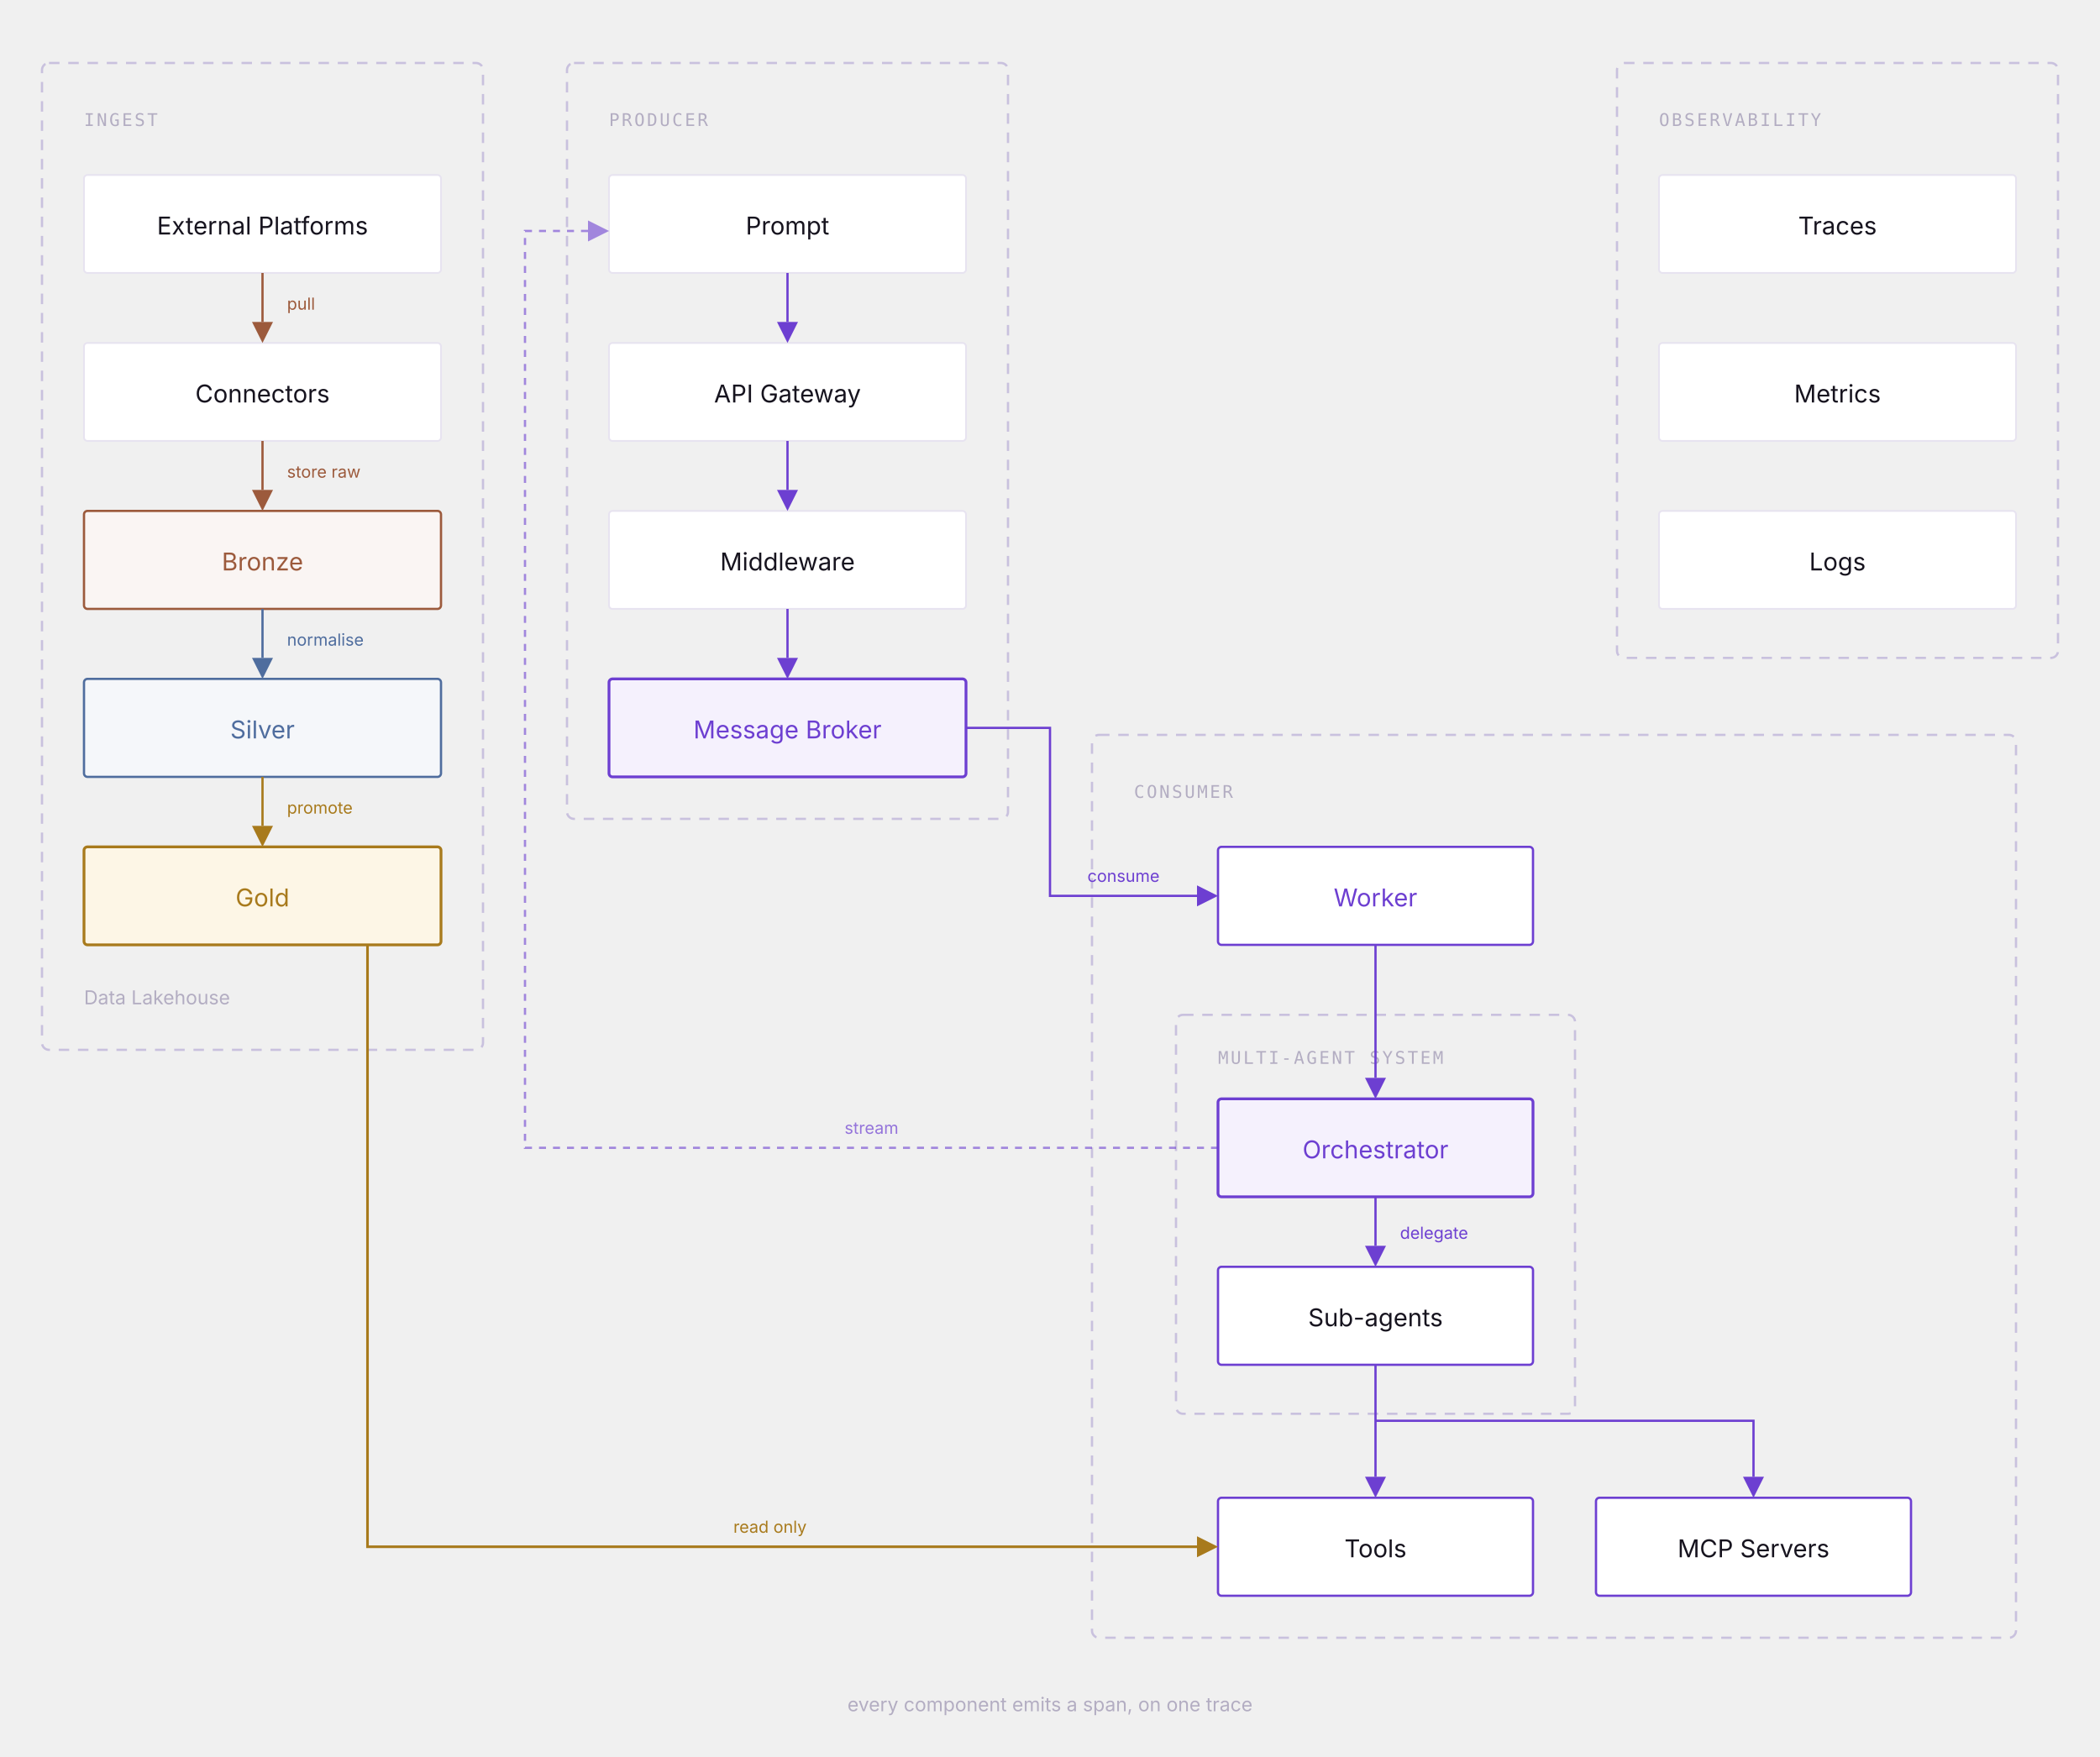
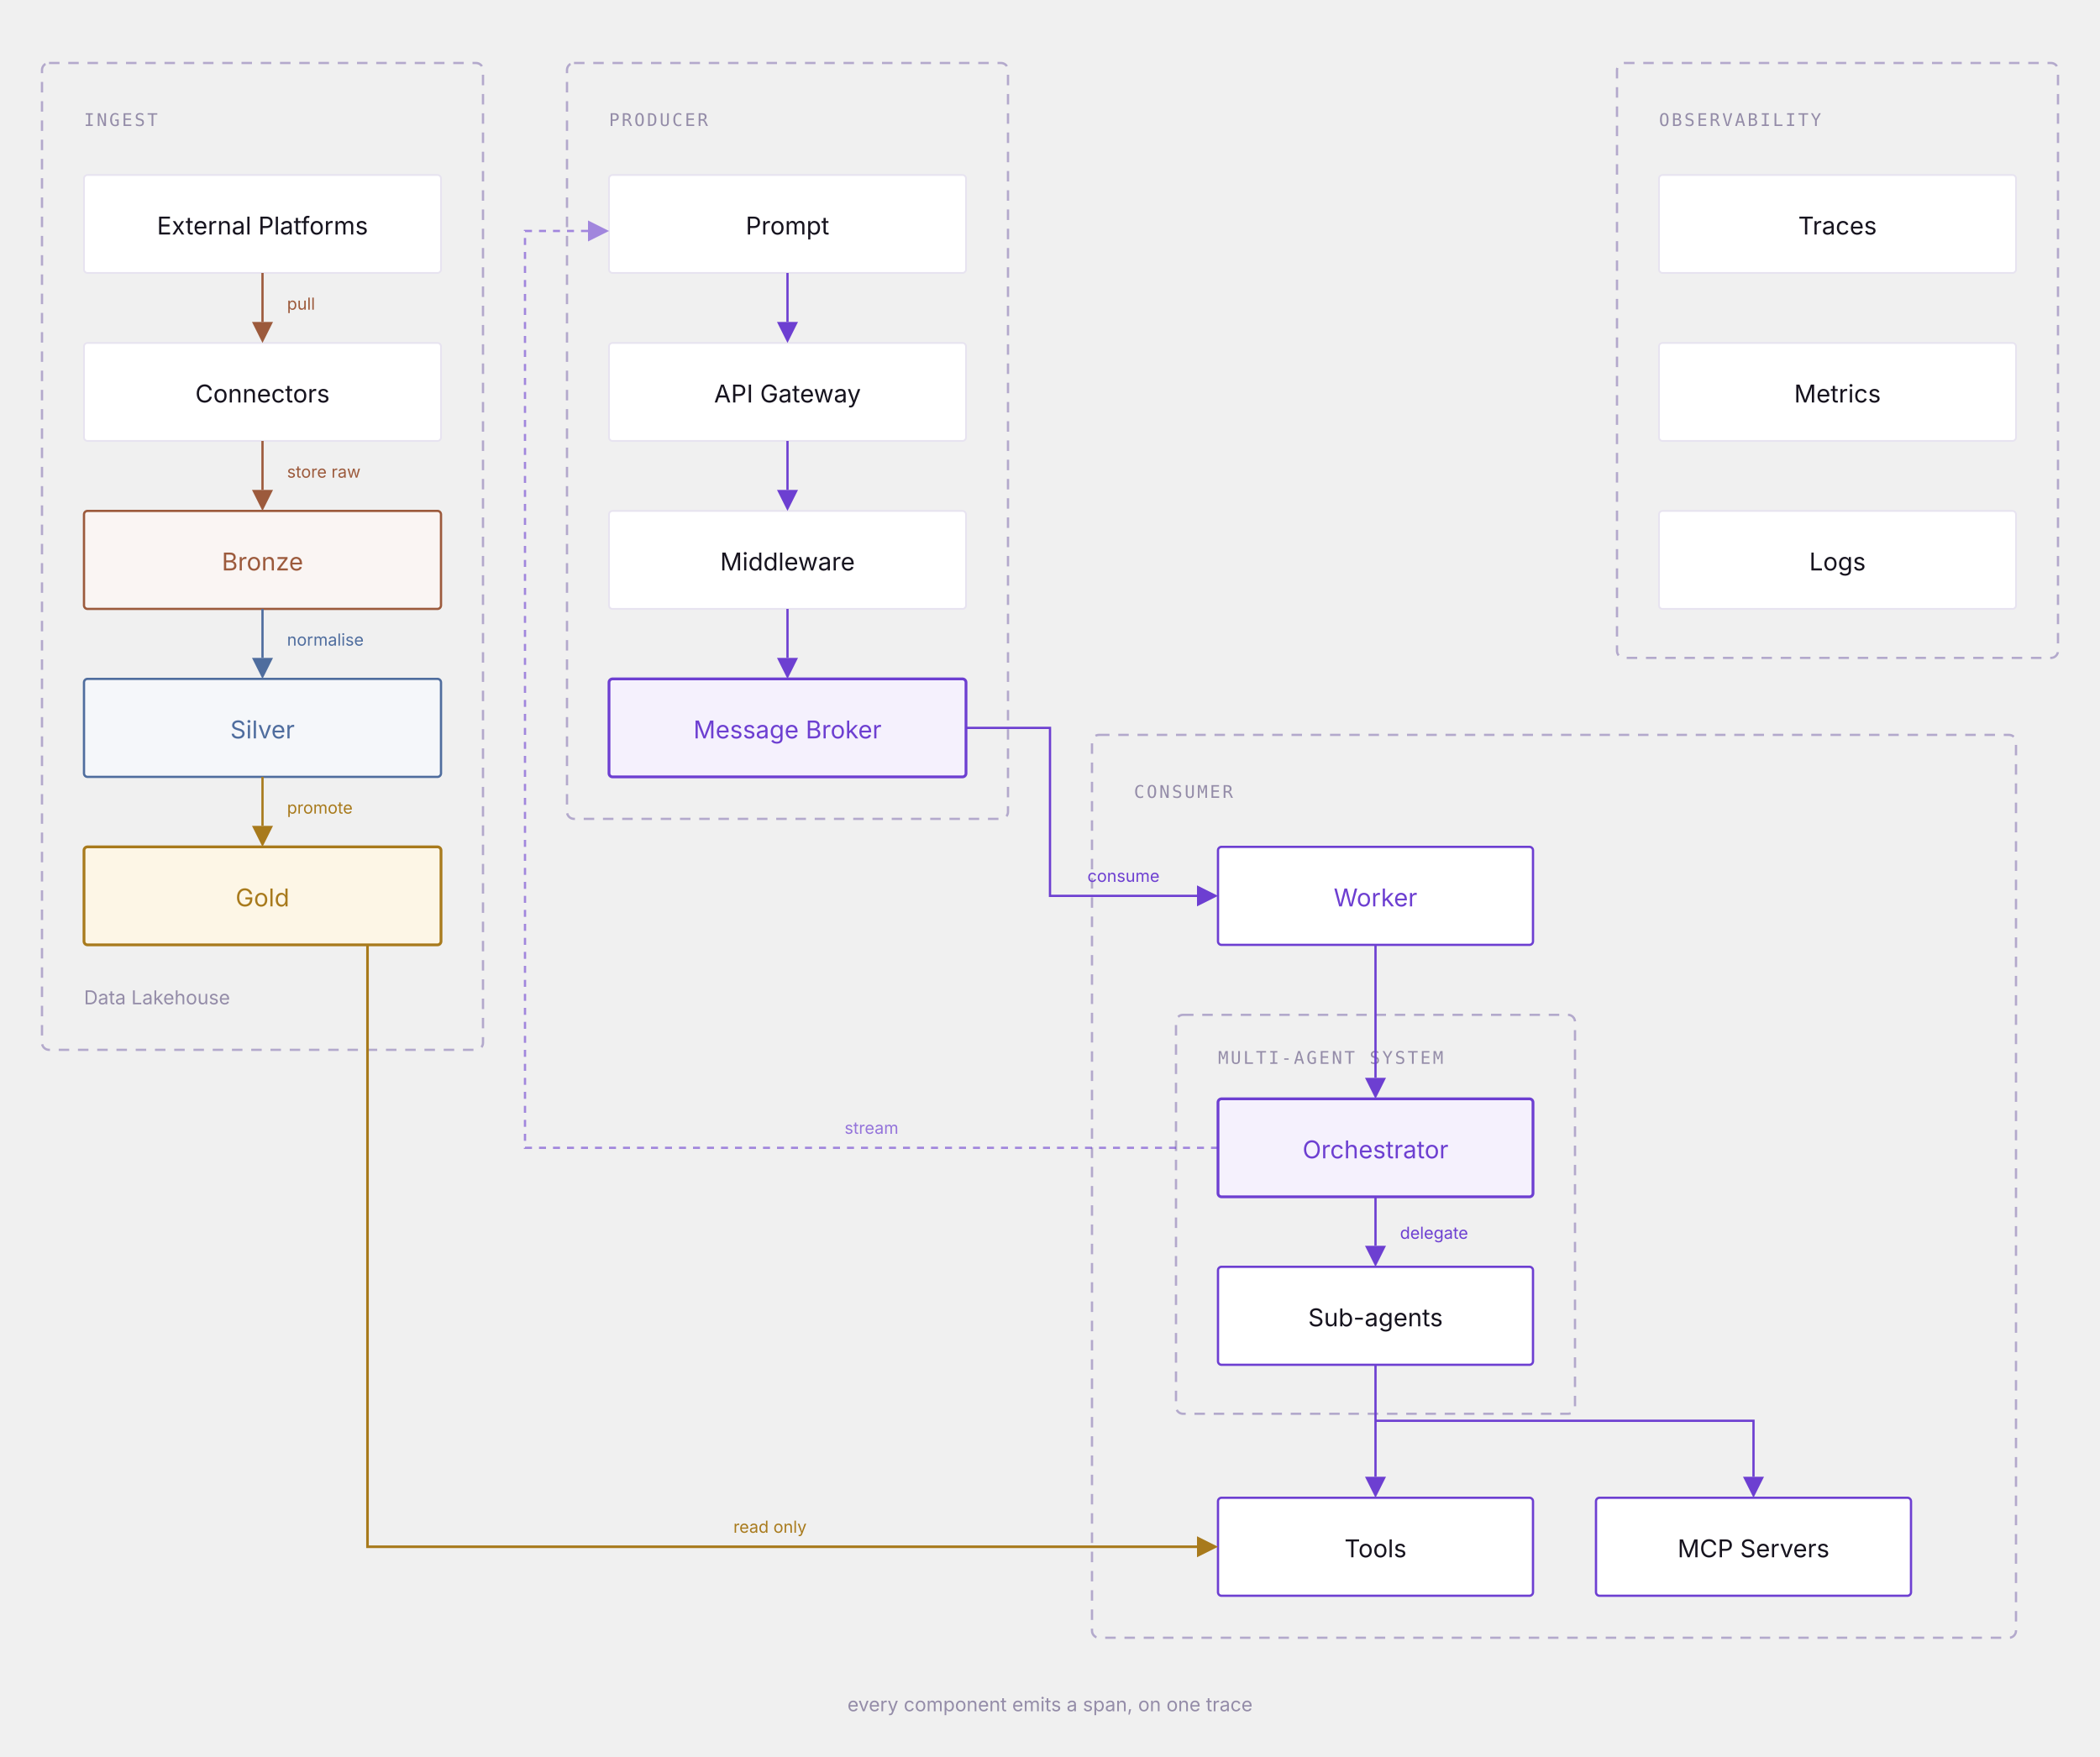
<svg xmlns="http://www.w3.org/2000/svg" viewBox="0 0 1200 1004" width="1200" height="1004" role="img" aria-label="Mycel at a glance. Ingest: connectors pull each external platform into a bronze, silver and gold data lakehouse. Producer: a prompt goes through the API gateway and middleware onto a message broker. Consumer: a worker picks the job up and hands it to a multi-agent system, where an orchestrator delegates to peer agents; the agents call tools, which read gold, and MCP servers. The answer streams back to the prompt. Observability: traces, metrics and logs.">
  <g font-family="ui-sans-serif, system-ui, -apple-system, sans-serif">
-     <rect x="24" y="36" width="252" height="564" rx="4" fill="none" stroke="#c9c1de" stroke-width="1.3" stroke-dasharray="6 5" />
-     <text x="48" y="72" font-family="ui-monospace, SFMono-Regular, Menlo, monospace" font-size="10" letter-spacing="1.2" fill="#b3adc2">INGEST</text>
+     <rect x="24" y="36" width="252" height="564" rx="4" fill="none" stroke="#b3a9cc" stroke-width="1.3" stroke-dasharray="6 5" />
+     <text x="48" y="72" font-family="ui-monospace, SFMono-Regular, Menlo, monospace" font-size="10" letter-spacing="1.2" fill="#948ca8">INGEST</text>
    <rect x="48" y="100" width="204" height="56" rx="2" fill="#ffffff" stroke="#e7e3f0" />
    <text x="150" y="134" font-size="14" fill="#17141f" text-anchor="middle">External Platforms</text>
    <rect x="48" y="196" width="204" height="56" rx="2" fill="#ffffff" stroke="#e7e3f0" />
    <text x="150" y="230" font-size="14" fill="#17141f" text-anchor="middle">Connectors</text>
    <rect x="48" y="292" width="204" height="56" rx="2" fill="#faf5f3" stroke="#9c5a3c" stroke-width="1.3" />
    <text x="150" y="326" font-size="14" fill="#9c5a3c" text-anchor="middle">Bronze</text>
    <rect x="48" y="388" width="204" height="56" rx="2" fill="#f5f7fa" stroke="#4f6d9e" stroke-width="1.3" />
    <text x="150" y="422" font-size="14" fill="#4f6d9e" text-anchor="middle">Silver</text>
    <rect x="48" y="484" width="204" height="56" rx="2" fill="#fdf6e6" stroke="#a87a1c" stroke-width="1.6" />
    <text x="150" y="518" font-size="14" fill="#a87a1c" text-anchor="middle">Gold</text>
-     <text x="48" y="574" font-size="11" fill="#b3adc2">Data Lakehouse</text>
-     <rect x="324" y="36" width="252" height="432" rx="4" fill="none" stroke="#c9c1de" stroke-width="1.3" stroke-dasharray="6 5" />
-     <text x="348" y="72" font-family="ui-monospace, SFMono-Regular, Menlo, monospace" font-size="10" letter-spacing="1.2" fill="#b3adc2">PRODUCER</text>
+     <text x="48" y="574" font-size="11" fill="#948ca8">Data Lakehouse</text>
+     <rect x="324" y="36" width="252" height="432" rx="4" fill="none" stroke="#b3a9cc" stroke-width="1.3" stroke-dasharray="6 5" />
+     <text x="348" y="72" font-family="ui-monospace, SFMono-Regular, Menlo, monospace" font-size="10" letter-spacing="1.2" fill="#948ca8">PRODUCER</text>
    <rect x="348" y="100" width="204" height="56" rx="2" fill="#ffffff" stroke="#e7e3f0" />
    <text x="450" y="134" font-size="14" fill="#17141f" text-anchor="middle">Prompt</text>
    <rect x="348" y="196" width="204" height="56" rx="2" fill="#ffffff" stroke="#e7e3f0" />
    <text x="450" y="230" font-size="14" fill="#17141f" text-anchor="middle">API Gateway</text>
    <rect x="348" y="292" width="204" height="56" rx="2" fill="#ffffff" stroke="#e7e3f0" />
    <text x="450" y="326" font-size="14" fill="#17141f" text-anchor="middle">Middleware</text>
    <rect x="348" y="388" width="204" height="56" rx="2" fill="#f5f1fd" stroke="#6d3fd1" stroke-width="1.6" />
    <text x="450" y="422" font-size="14" fill="#6d3fd1" text-anchor="middle">Message Broker</text>
-     <rect x="924" y="36" width="252" height="340" rx="4" fill="none" stroke="#c9c1de" stroke-width="1.3" stroke-dasharray="6 5" />
-     <text x="948" y="72" font-family="ui-monospace, SFMono-Regular, Menlo, monospace" font-size="10" letter-spacing="1.2" fill="#b3adc2">OBSERVABILITY</text>
+     <rect x="924" y="36" width="252" height="340" rx="4" fill="none" stroke="#b3a9cc" stroke-width="1.3" stroke-dasharray="6 5" />
+     <text x="948" y="72" font-family="ui-monospace, SFMono-Regular, Menlo, monospace" font-size="10" letter-spacing="1.2" fill="#948ca8">OBSERVABILITY</text>
    <rect x="948" y="100" width="204" height="56" rx="2" fill="#ffffff" stroke="#e7e3f0" />
    <text x="1050" y="134" font-size="14" fill="#17141f" text-anchor="middle">Traces</text>
    <rect x="948" y="196" width="204" height="56" rx="2" fill="#ffffff" stroke="#e7e3f0" />
    <text x="1050" y="230" font-size="14" fill="#17141f" text-anchor="middle">Metrics</text>
    <rect x="948" y="292" width="204" height="56" rx="2" fill="#ffffff" stroke="#e7e3f0" />
    <text x="1050" y="326" font-size="14" fill="#17141f" text-anchor="middle">Logs</text>
-     <rect x="624" y="420" width="528" height="516" rx="4" fill="none" stroke="#c9c1de" stroke-width="1.3" stroke-dasharray="6 5" />
-     <text x="648" y="456" font-family="ui-monospace, SFMono-Regular, Menlo, monospace" font-size="10" letter-spacing="1.2" fill="#b3adc2">CONSUMER</text>
+     <rect x="624" y="420" width="528" height="516" rx="4" fill="none" stroke="#b3a9cc" stroke-width="1.3" stroke-dasharray="6 5" />
+     <text x="648" y="456" font-family="ui-monospace, SFMono-Regular, Menlo, monospace" font-size="10" letter-spacing="1.2" fill="#948ca8">CONSUMER</text>
    <rect x="696" y="484" width="180" height="56" rx="2" fill="#ffffff" stroke="#6d3fd1" stroke-width="1.3" />
    <text x="786" y="518" font-size="14" fill="#6d3fd1" text-anchor="middle">Worker</text>
-     <rect x="672" y="580" width="228" height="228" rx="4" fill="none" stroke="#c9c1de" stroke-width="1.3" stroke-dasharray="6 5" />
-     <text x="696" y="608" font-family="ui-monospace, SFMono-Regular, Menlo, monospace" font-size="10" letter-spacing="1.2" fill="#b3adc2">MULTI-AGENT SYSTEM</text>
+     <rect x="672" y="580" width="228" height="228" rx="4" fill="none" stroke="#b3a9cc" stroke-width="1.3" stroke-dasharray="6 5" />
+     <text x="696" y="608" font-family="ui-monospace, SFMono-Regular, Menlo, monospace" font-size="10" letter-spacing="1.2" fill="#948ca8">MULTI-AGENT SYSTEM</text>
    <rect x="696" y="628" width="180" height="56" rx="2" fill="#f5f1fd" stroke="#6d3fd1" stroke-width="1.6" />
    <text x="786" y="662" font-size="14" fill="#6d3fd1" text-anchor="middle">Orchestrator</text>
    <rect x="696" y="724" width="180" height="56" rx="2" fill="#ffffff" stroke="#6d3fd1" stroke-width="1.3" />
    <text x="786" y="758" font-size="14" fill="#17141f" text-anchor="middle">Sub-agents</text>
    <rect x="696" y="856" width="180" height="56" rx="2" fill="#ffffff" stroke="#6d3fd1" stroke-width="1.3" />
    <text x="786" y="890" font-size="14" fill="#17141f" text-anchor="middle">Tools</text>
    <rect x="912" y="856" width="180" height="56" rx="2" fill="#ffffff" stroke="#6d3fd1" stroke-width="1.3" />
    <text x="1002" y="890" font-size="14" fill="#17141f" text-anchor="middle">MCP Servers</text>
    <g fill="none" stroke="#9c5a3c" stroke-width="1.3">
      <path d="M150 156V184" />
      <path d="M150 252V280" />
    </g>
    <g fill="#9c5a3c">
      <path d="M144 184 150 196 156 184z" />
      <path d="M144 280 150 292 156 280z" />
    </g>
    <path d="M150 348V376" fill="none" stroke="#4f6d9e" stroke-width="1.3" />
    <path d="M144 376 150 388 156 376z" fill="#4f6d9e" />
    <path d="M150 444V472" fill="none" stroke="#a87a1c" stroke-width="1.3" />
    <path d="M144 472 150 484 156 472z" fill="#a87a1c" />
    <g font-size="9.5">
      <text x="164" y="177" fill="#9c5a3c">pull</text>
      <text x="164" y="273" fill="#9c5a3c">store raw</text>
      <text x="164" y="369" fill="#4f6d9e">normalise</text>
      <text x="164" y="465" fill="#a87a1c">promote</text>
    </g>
    <g fill="none" stroke="#6d3fd1" stroke-width="1.3">
      <path d="M450 156V184" />
      <path d="M450 252V280" />
      <path d="M450 348V376" />
      <path d="M552 416H600V512H684" />
      <path d="M786 540V616" />
      <path d="M786 684V712" />
      <path d="M786 780V844" />
      <path d="M786 812H1002V844" />
    </g>
    <g fill="#6d3fd1">
      <path d="M444 184 450 196 456 184z" />
      <path d="M444 280 450 292 456 280z" />
      <path d="M444 376 450 388 456 376z" />
      <path d="M684 506 696 512 684 518z" />
      <path d="M780 616 786 628 792 616z" />
      <path d="M780 712 786 724 792 712z" />
      <path d="M780 844 786 856 792 844z" />
      <path d="M996 844 1002 856 1008 844z" />
    </g>
    <text x="642" y="504" font-size="9.5" fill="#6d3fd1" text-anchor="middle">consume</text>
    <text x="800" y="708" font-size="9.5" fill="#6d3fd1">delegate</text>
    <path d="M210 540V884H684" fill="none" stroke="#a87a1c" stroke-width="1.5" />
    <path d="M684 878 696 884 684 890z" fill="#a87a1c" />
    <text x="440" y="876" font-size="9.5" fill="#a87a1c" text-anchor="middle">read only</text>
    <g fill="none" stroke="#6d3fd1" stroke-width="1.3" stroke-dasharray="4 4" opacity="0.6">
      <path d="M696 656H300V132H336" />
    </g>
    <path d="M336 126 348 132 336 138z" fill="#6d3fd1" opacity="0.6" />
    <text x="498" y="648" font-size="9.5" fill="#6d3fd1" opacity="0.7" text-anchor="middle">stream</text>
-     <text x="600" y="978" font-size="11" fill="#b3adc2" text-anchor="middle">every component emits a span, on one trace</text>
+     <text x="600" y="978" font-size="11" fill="#948ca8" text-anchor="middle">every component emits a span, on one trace</text>
  </g>
</svg>
